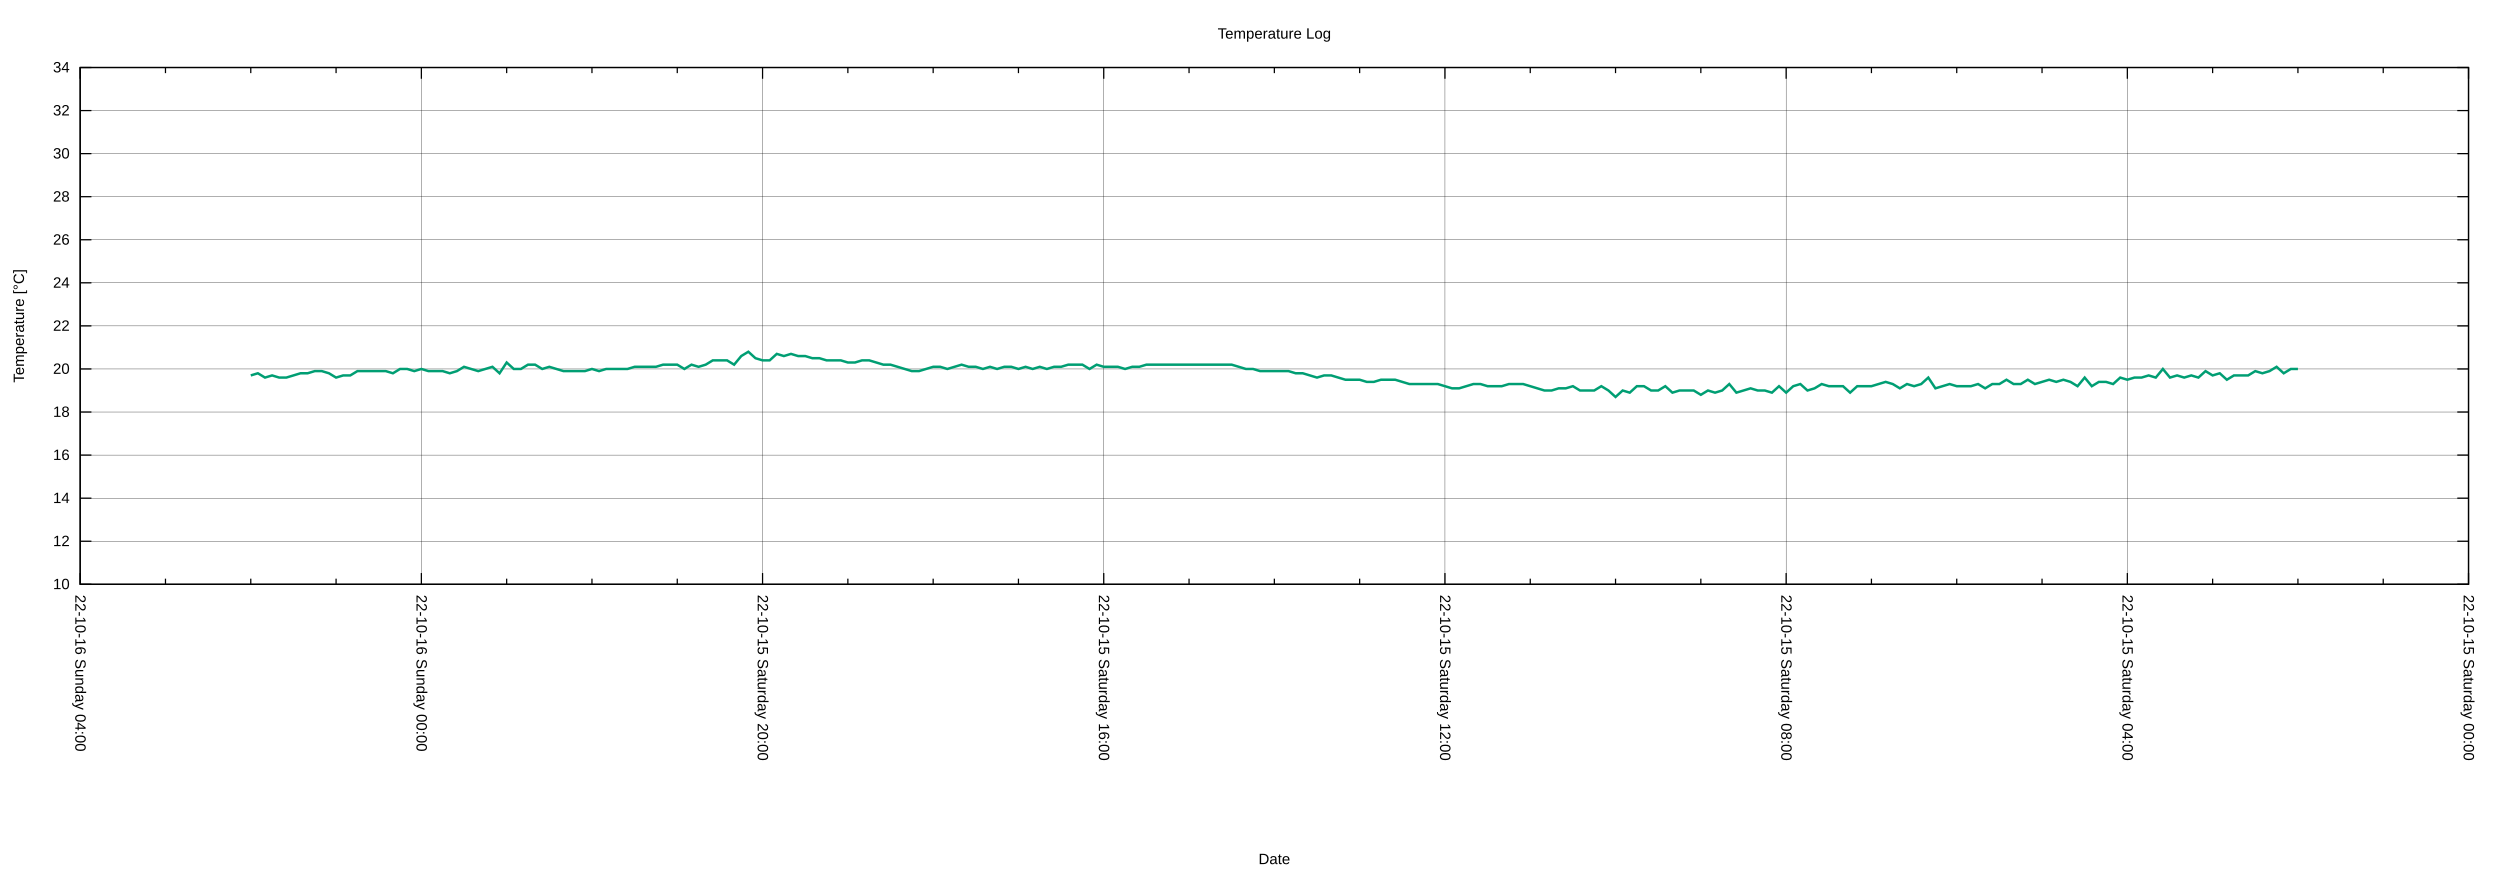
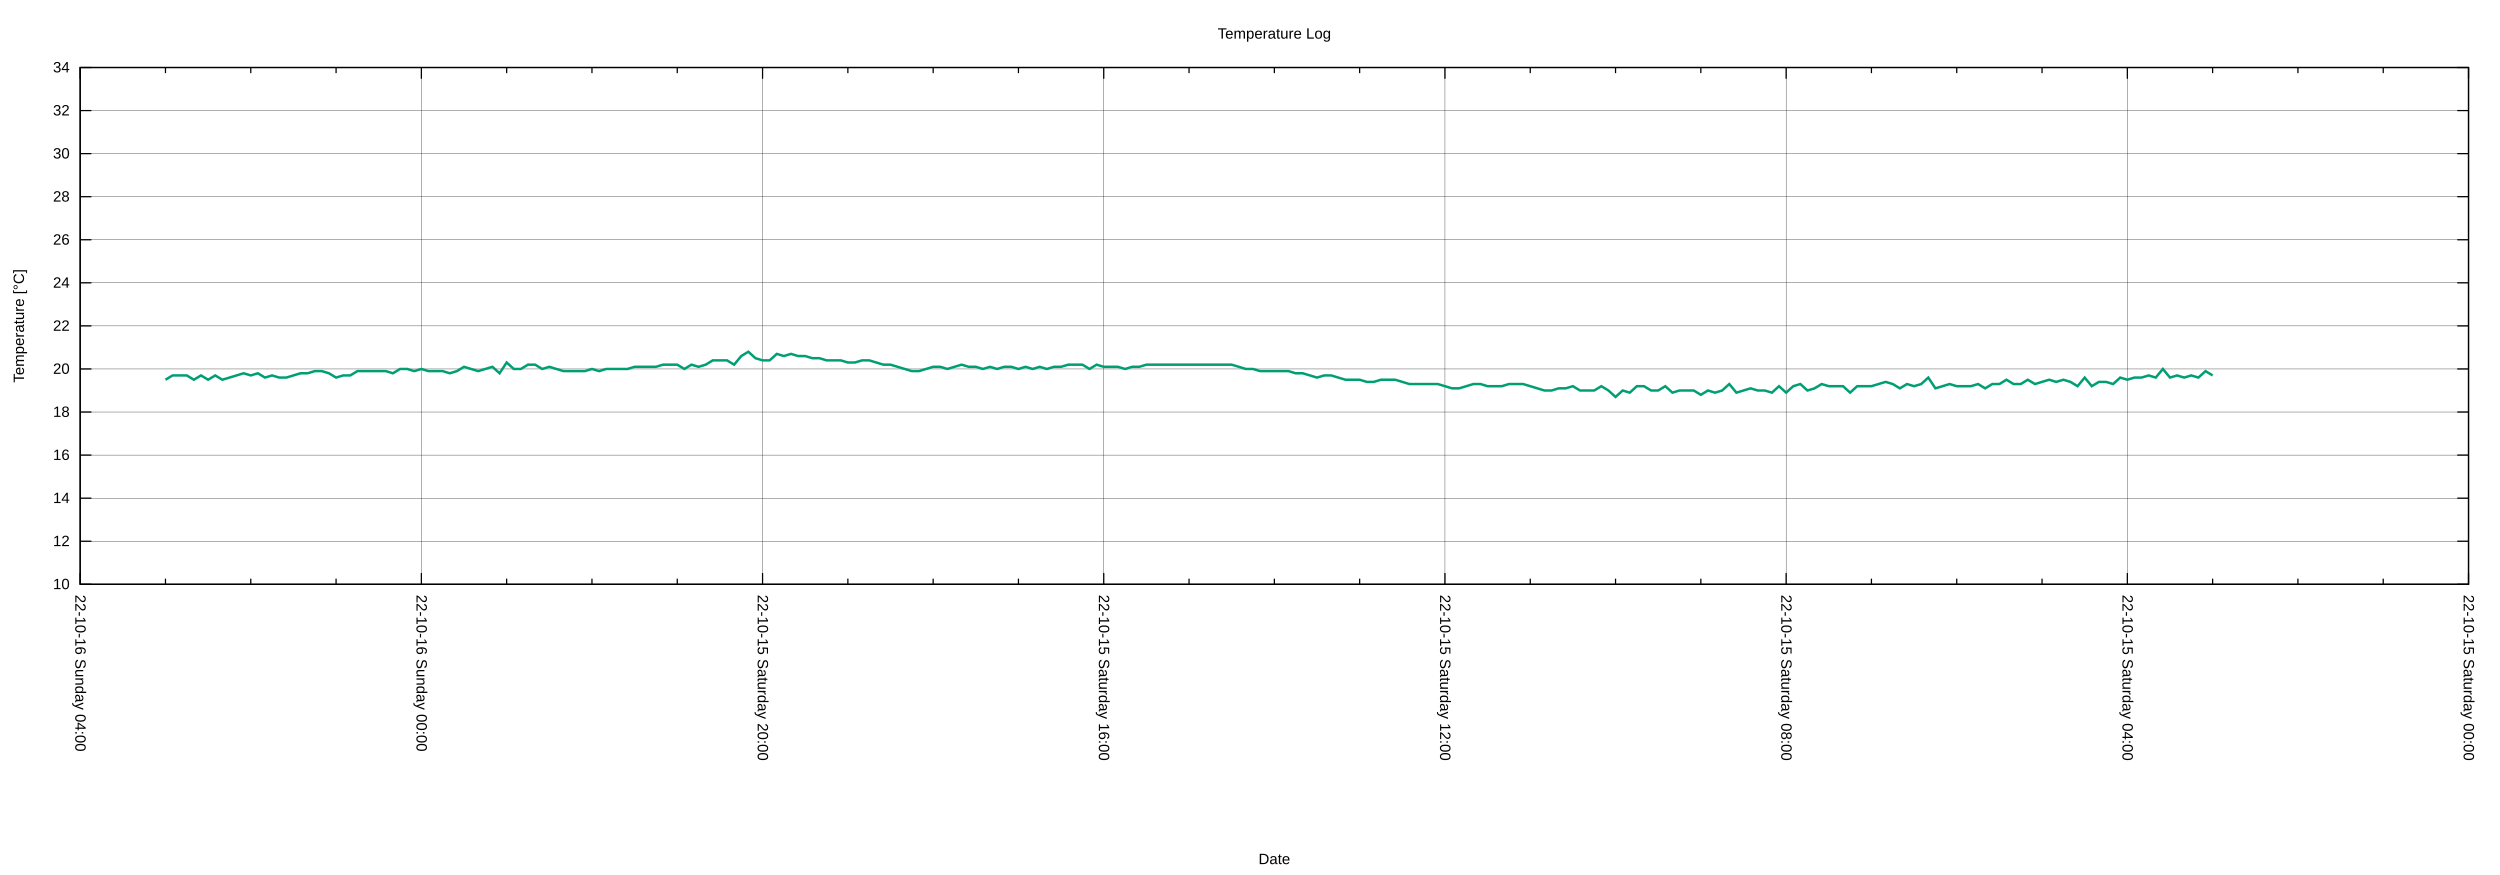
<svg xmlns="http://www.w3.org/2000/svg" xmlns:xlink="http://www.w3.org/1999/xlink" width="2000" height="700" viewBox="0 0 2000 700">
  <g id="gnuplot_canvas">
    <rect x="0" y="0" width="2000" height="700" fill="none" />
    <defs>
      <circle id="gpDot" r="0.5" stroke-width="0.5" stroke="currentColor" />
      <path id="gpPt0" stroke-width="0.222" stroke="currentColor" d="M-1,0 h2 M0,-1 v2" />
      <path id="gpPt1" stroke-width="0.222" stroke="currentColor" d="M-1,-1 L1,1 M1,-1 L-1,1" />
      <path id="gpPt2" stroke-width="0.222" stroke="currentColor" d="M-1,0 L1,0 M0,-1 L0,1 M-1,-1 L1,1 M-1,1 L1,-1" />
      <rect id="gpPt3" stroke-width="0.222" stroke="currentColor" x="-1" y="-1" width="2" height="2" />
      <rect id="gpPt4" stroke-width="0.222" stroke="currentColor" fill="currentColor" x="-1" y="-1" width="2" height="2" />
      <circle id="gpPt5" stroke-width="0.222" stroke="currentColor" cx="0" cy="0" r="1" />
      <use xlink:href="#gpPt5" id="gpPt6" fill="currentColor" stroke="none" />
      <path id="gpPt7" stroke-width="0.222" stroke="currentColor" d="M0,-1.33 L-1.33,0.67 L1.33,0.67 z" />
      <use xlink:href="#gpPt7" id="gpPt8" fill="currentColor" stroke="none" />
      <use xlink:href="#gpPt7" id="gpPt9" stroke="currentColor" transform="rotate(180)" />
      <use xlink:href="#gpPt9" id="gpPt10" fill="currentColor" stroke="none" />
      <use xlink:href="#gpPt3" id="gpPt11" stroke="currentColor" transform="rotate(45)" />
      <use xlink:href="#gpPt11" id="gpPt12" fill="currentColor" stroke="none" />
      <path id="gpPt13" stroke-width="0.222" stroke="currentColor" d="M0,1.330 L1.265,0.411 L0.782,-1.067 L-0.782,-1.076 L-1.265,0.411 z" />
      <use xlink:href="#gpPt13" id="gpPt14" fill="currentColor" stroke="none" />
      <filter id="textbox" filterUnits="objectBoundingBox" x="0" y="0" height="1" width="1">
        <feFlood flood-color="white" flood-opacity="1" result="bgnd" />
        <feComposite in="SourceGraphic" in2="bgnd" operator="atop" />
      </filter>
      <filter id="greybox" filterUnits="objectBoundingBox" x="0" y="0" height="1" width="1">
        <feFlood flood-color="lightgrey" flood-opacity="1" result="grey" />
        <feComposite in="SourceGraphic" in2="grey" operator="atop" />
      </filter>
    </defs>
    <g fill="none" color="white" stroke="currentColor" stroke-width="1.00" stroke-linecap="butt" stroke-linejoin="miter">
</g>
    <g fill="none" color="black" stroke="currentColor" stroke-width="1.00" stroke-linecap="butt" stroke-linejoin="miter">
</g>
    <g fill="none" color="black" stroke="black" stroke-width="0.25" stroke-linecap="butt" stroke-linejoin="miter">
</g>
    <g fill="none" color="black" stroke="currentColor" stroke-width="0.25" stroke-linecap="butt" stroke-linejoin="miter">
      <path stroke="black" class="gridline" d="M64.14,467.43 L1974.82,467.43  " />
    </g>
    <g fill="none" color="black" stroke="black" stroke-width="1.00" stroke-linecap="butt" stroke-linejoin="miter">
</g>
    <g fill="none" color="black" stroke="currentColor" stroke-width="1.00" stroke-linecap="butt" stroke-linejoin="miter">
      <path stroke="black" d="M64.14,467.43 L73.14,467.43 M1974.82,467.43 L1965.82,467.43  " />
      <g transform="translate(55.75,471.33)" stroke="none" fill="black" font-family="Arial" font-size="12.00" text-anchor="end">
        <text>
          <tspan font-family="Arial"> 10</tspan>
        </text>
      </g>
    </g>
    <g fill="none" color="black" stroke="currentColor" stroke-width="1.00" stroke-linecap="butt" stroke-linejoin="miter">
</g>
    <g fill="none" color="black" stroke="black" stroke-width="0.25" stroke-linecap="butt" stroke-linejoin="miter">
</g>
    <g fill="none" color="black" stroke="currentColor" stroke-width="0.25" stroke-linecap="butt" stroke-linejoin="miter">
      <path stroke="black" class="gridline" d="M64.14,432.98 L1974.82,432.98  " />
    </g>
    <g fill="none" color="black" stroke="black" stroke-width="1.00" stroke-linecap="butt" stroke-linejoin="miter">
</g>
    <g fill="none" color="black" stroke="currentColor" stroke-width="1.00" stroke-linecap="butt" stroke-linejoin="miter">
      <path stroke="black" d="M64.14,432.98 L73.14,432.98 M1974.82,432.98 L1965.82,432.98  " />
      <g transform="translate(55.75,436.88)" stroke="none" fill="black" font-family="Arial" font-size="12.00" text-anchor="end">
        <text>
          <tspan font-family="Arial"> 12</tspan>
        </text>
      </g>
    </g>
    <g fill="none" color="black" stroke="currentColor" stroke-width="1.00" stroke-linecap="butt" stroke-linejoin="miter">
</g>
    <g fill="none" color="black" stroke="black" stroke-width="0.25" stroke-linecap="butt" stroke-linejoin="miter">
</g>
    <g fill="none" color="black" stroke="currentColor" stroke-width="0.25" stroke-linecap="butt" stroke-linejoin="miter">
      <path stroke="black" class="gridline" d="M64.14,398.53 L1974.82,398.53  " />
    </g>
    <g fill="none" color="black" stroke="black" stroke-width="1.00" stroke-linecap="butt" stroke-linejoin="miter">
</g>
    <g fill="none" color="black" stroke="currentColor" stroke-width="1.00" stroke-linecap="butt" stroke-linejoin="miter">
      <path stroke="black" d="M64.14,398.53 L73.14,398.53 M1974.82,398.53 L1965.82,398.53  " />
      <g transform="translate(55.75,402.43)" stroke="none" fill="black" font-family="Arial" font-size="12.00" text-anchor="end">
        <text>
          <tspan font-family="Arial"> 14</tspan>
        </text>
      </g>
    </g>
    <g fill="none" color="black" stroke="currentColor" stroke-width="1.00" stroke-linecap="butt" stroke-linejoin="miter">
</g>
    <g fill="none" color="black" stroke="black" stroke-width="0.25" stroke-linecap="butt" stroke-linejoin="miter">
</g>
    <g fill="none" color="black" stroke="currentColor" stroke-width="0.25" stroke-linecap="butt" stroke-linejoin="miter">
      <path stroke="black" class="gridline" d="M64.14,364.07 L1974.82,364.07  " />
    </g>
    <g fill="none" color="black" stroke="black" stroke-width="1.00" stroke-linecap="butt" stroke-linejoin="miter">
</g>
    <g fill="none" color="black" stroke="currentColor" stroke-width="1.00" stroke-linecap="butt" stroke-linejoin="miter">
      <path stroke="black" d="M64.14,364.07 L73.14,364.07 M1974.82,364.07 L1965.82,364.07  " />
      <g transform="translate(55.75,367.97)" stroke="none" fill="black" font-family="Arial" font-size="12.00" text-anchor="end">
        <text>
          <tspan font-family="Arial"> 16</tspan>
        </text>
      </g>
    </g>
    <g fill="none" color="black" stroke="currentColor" stroke-width="1.00" stroke-linecap="butt" stroke-linejoin="miter">
</g>
    <g fill="none" color="black" stroke="black" stroke-width="0.25" stroke-linecap="butt" stroke-linejoin="miter">
</g>
    <g fill="none" color="black" stroke="currentColor" stroke-width="0.25" stroke-linecap="butt" stroke-linejoin="miter">
      <path stroke="black" class="gridline" d="M64.14,329.62 L1974.82,329.62  " />
    </g>
    <g fill="none" color="black" stroke="black" stroke-width="1.00" stroke-linecap="butt" stroke-linejoin="miter">
</g>
    <g fill="none" color="black" stroke="currentColor" stroke-width="1.00" stroke-linecap="butt" stroke-linejoin="miter">
      <path stroke="black" d="M64.14,329.62 L73.14,329.62 M1974.82,329.62 L1965.82,329.62  " />
      <g transform="translate(55.75,333.52)" stroke="none" fill="black" font-family="Arial" font-size="12.00" text-anchor="end">
        <text>
          <tspan font-family="Arial"> 18</tspan>
        </text>
      </g>
    </g>
    <g fill="none" color="black" stroke="currentColor" stroke-width="1.00" stroke-linecap="butt" stroke-linejoin="miter">
</g>
    <g fill="none" color="black" stroke="black" stroke-width="0.25" stroke-linecap="butt" stroke-linejoin="miter">
</g>
    <g fill="none" color="black" stroke="currentColor" stroke-width="0.25" stroke-linecap="butt" stroke-linejoin="miter">
      <path stroke="black" class="gridline" d="M64.14,295.17 L1974.82,295.17  " />
    </g>
    <g fill="none" color="black" stroke="black" stroke-width="1.00" stroke-linecap="butt" stroke-linejoin="miter">
</g>
    <g fill="none" color="black" stroke="currentColor" stroke-width="1.00" stroke-linecap="butt" stroke-linejoin="miter">
      <path stroke="black" d="M64.14,295.17 L73.14,295.17 M1974.82,295.17 L1965.82,295.17  " />
      <g transform="translate(55.75,299.07)" stroke="none" fill="black" font-family="Arial" font-size="12.00" text-anchor="end">
        <text>
          <tspan font-family="Arial"> 20</tspan>
        </text>
      </g>
    </g>
    <g fill="none" color="black" stroke="currentColor" stroke-width="1.00" stroke-linecap="butt" stroke-linejoin="miter">
</g>
    <g fill="none" color="black" stroke="black" stroke-width="0.25" stroke-linecap="butt" stroke-linejoin="miter">
</g>
    <g fill="none" color="black" stroke="currentColor" stroke-width="0.25" stroke-linecap="butt" stroke-linejoin="miter">
      <path stroke="black" class="gridline" d="M64.14,260.72 L1974.82,260.72  " />
    </g>
    <g fill="none" color="black" stroke="black" stroke-width="1.00" stroke-linecap="butt" stroke-linejoin="miter">
</g>
    <g fill="none" color="black" stroke="currentColor" stroke-width="1.00" stroke-linecap="butt" stroke-linejoin="miter">
      <path stroke="black" d="M64.14,260.72 L73.14,260.72 M1974.82,260.72 L1965.82,260.72  " />
      <g transform="translate(55.75,264.62)" stroke="none" fill="black" font-family="Arial" font-size="12.00" text-anchor="end">
        <text>
          <tspan font-family="Arial"> 22</tspan>
        </text>
      </g>
    </g>
    <g fill="none" color="black" stroke="currentColor" stroke-width="1.00" stroke-linecap="butt" stroke-linejoin="miter">
</g>
    <g fill="none" color="black" stroke="black" stroke-width="0.25" stroke-linecap="butt" stroke-linejoin="miter">
</g>
    <g fill="none" color="black" stroke="currentColor" stroke-width="0.25" stroke-linecap="butt" stroke-linejoin="miter">
      <path stroke="black" class="gridline" d="M64.14,226.27 L1974.82,226.27  " />
    </g>
    <g fill="none" color="black" stroke="black" stroke-width="1.00" stroke-linecap="butt" stroke-linejoin="miter">
</g>
    <g fill="none" color="black" stroke="currentColor" stroke-width="1.00" stroke-linecap="butt" stroke-linejoin="miter">
      <path stroke="black" d="M64.14,226.27 L73.14,226.27 M1974.82,226.27 L1965.82,226.27  " />
      <g transform="translate(55.75,230.17)" stroke="none" fill="black" font-family="Arial" font-size="12.00" text-anchor="end">
        <text>
          <tspan font-family="Arial"> 24</tspan>
        </text>
      </g>
    </g>
    <g fill="none" color="black" stroke="currentColor" stroke-width="1.00" stroke-linecap="butt" stroke-linejoin="miter">
</g>
    <g fill="none" color="black" stroke="black" stroke-width="0.25" stroke-linecap="butt" stroke-linejoin="miter">
</g>
    <g fill="none" color="black" stroke="currentColor" stroke-width="0.25" stroke-linecap="butt" stroke-linejoin="miter">
      <path stroke="black" class="gridline" d="M64.14,191.82 L1974.82,191.82  " />
    </g>
    <g fill="none" color="black" stroke="black" stroke-width="1.00" stroke-linecap="butt" stroke-linejoin="miter">
</g>
    <g fill="none" color="black" stroke="currentColor" stroke-width="1.00" stroke-linecap="butt" stroke-linejoin="miter">
      <path stroke="black" d="M64.14,191.82 L73.14,191.82 M1974.82,191.82 L1965.82,191.82  " />
      <g transform="translate(55.75,195.72)" stroke="none" fill="black" font-family="Arial" font-size="12.00" text-anchor="end">
        <text>
          <tspan font-family="Arial"> 26</tspan>
        </text>
      </g>
    </g>
    <g fill="none" color="black" stroke="currentColor" stroke-width="1.00" stroke-linecap="butt" stroke-linejoin="miter">
</g>
    <g fill="none" color="black" stroke="black" stroke-width="0.25" stroke-linecap="butt" stroke-linejoin="miter">
</g>
    <g fill="none" color="black" stroke="currentColor" stroke-width="0.25" stroke-linecap="butt" stroke-linejoin="miter">
      <path stroke="black" class="gridline" d="M64.14,157.36 L1974.82,157.36  " />
    </g>
    <g fill="none" color="black" stroke="black" stroke-width="1.00" stroke-linecap="butt" stroke-linejoin="miter">
</g>
    <g fill="none" color="black" stroke="currentColor" stroke-width="1.00" stroke-linecap="butt" stroke-linejoin="miter">
      <path stroke="black" d="M64.14,157.36 L73.14,157.36 M1974.82,157.36 L1965.82,157.36  " />
      <g transform="translate(55.75,161.26)" stroke="none" fill="black" font-family="Arial" font-size="12.00" text-anchor="end">
        <text>
          <tspan font-family="Arial"> 28</tspan>
        </text>
      </g>
    </g>
    <g fill="none" color="black" stroke="currentColor" stroke-width="1.00" stroke-linecap="butt" stroke-linejoin="miter">
</g>
    <g fill="none" color="black" stroke="black" stroke-width="0.25" stroke-linecap="butt" stroke-linejoin="miter">
</g>
    <g fill="none" color="black" stroke="currentColor" stroke-width="0.25" stroke-linecap="butt" stroke-linejoin="miter">
      <path stroke="black" class="gridline" d="M64.14,122.91 L1974.82,122.91  " />
    </g>
    <g fill="none" color="black" stroke="black" stroke-width="1.00" stroke-linecap="butt" stroke-linejoin="miter">
</g>
    <g fill="none" color="black" stroke="currentColor" stroke-width="1.00" stroke-linecap="butt" stroke-linejoin="miter">
      <path stroke="black" d="M64.14,122.91 L73.14,122.91 M1974.82,122.91 L1965.82,122.91  " />
      <g transform="translate(55.75,126.81)" stroke="none" fill="black" font-family="Arial" font-size="12.00" text-anchor="end">
        <text>
          <tspan font-family="Arial"> 30</tspan>
        </text>
      </g>
    </g>
    <g fill="none" color="black" stroke="currentColor" stroke-width="1.00" stroke-linecap="butt" stroke-linejoin="miter">
</g>
    <g fill="none" color="black" stroke="black" stroke-width="0.25" stroke-linecap="butt" stroke-linejoin="miter">
</g>
    <g fill="none" color="black" stroke="currentColor" stroke-width="0.25" stroke-linecap="butt" stroke-linejoin="miter">
      <path stroke="black" class="gridline" d="M64.14,88.46 L1974.82,88.46  " />
    </g>
    <g fill="none" color="black" stroke="black" stroke-width="1.00" stroke-linecap="butt" stroke-linejoin="miter">
</g>
    <g fill="none" color="black" stroke="currentColor" stroke-width="1.00" stroke-linecap="butt" stroke-linejoin="miter">
      <path stroke="black" d="M64.14,88.46 L73.14,88.46 M1974.82,88.46 L1965.82,88.46  " />
      <g transform="translate(55.75,92.36)" stroke="none" fill="black" font-family="Arial" font-size="12.00" text-anchor="end">
        <text>
          <tspan font-family="Arial"> 32</tspan>
        </text>
      </g>
    </g>
    <g fill="none" color="black" stroke="currentColor" stroke-width="1.00" stroke-linecap="butt" stroke-linejoin="miter">
</g>
    <g fill="none" color="black" stroke="black" stroke-width="0.25" stroke-linecap="butt" stroke-linejoin="miter">
</g>
    <g fill="none" color="black" stroke="currentColor" stroke-width="0.25" stroke-linecap="butt" stroke-linejoin="miter">
      <path stroke="black" class="gridline" d="M64.14,54.01 L1974.82,54.01  " />
    </g>
    <g fill="none" color="black" stroke="black" stroke-width="1.00" stroke-linecap="butt" stroke-linejoin="miter">
</g>
    <g fill="none" color="black" stroke="currentColor" stroke-width="1.00" stroke-linecap="butt" stroke-linejoin="miter">
      <path stroke="black" d="M64.14,54.01 L73.14,54.01 M1974.82,54.01 L1965.82,54.01  " />
      <g transform="translate(55.75,57.91)" stroke="none" fill="black" font-family="Arial" font-size="12.00" text-anchor="end">
        <text>
          <tspan font-family="Arial"> 34</tspan>
        </text>
      </g>
    </g>
    <g fill="none" color="black" stroke="currentColor" stroke-width="1.00" stroke-linecap="butt" stroke-linejoin="miter">
</g>
    <g fill="none" color="black" stroke="black" stroke-width="0.25" stroke-linecap="butt" stroke-linejoin="miter">
</g>
    <g fill="none" color="black" stroke="currentColor" stroke-width="0.25" stroke-linecap="butt" stroke-linejoin="miter">
      <path stroke="black" class="gridline" d="M1974.82,467.43 L1974.82,54.01  " />
    </g>
    <g fill="none" color="black" stroke="black" stroke-width="1.00" stroke-linecap="butt" stroke-linejoin="miter">
</g>
    <g fill="none" color="black" stroke="currentColor" stroke-width="1.00" stroke-linecap="butt" stroke-linejoin="miter">
      <path stroke="black" d="M1974.82,467.43 L1974.82,458.43 M1974.82,54.01 L1974.82,63.01  " />
      <g transform="translate(1970.92,475.82) rotate(90)" stroke="none" fill="black" font-family="Arial" font-size="12.00" text-anchor="start">
        <text>
          <tspan font-family="Arial">22-10-15 Saturday 00:00</tspan>
        </text>
      </g>
    </g>
    <g fill="none" color="black" stroke="currentColor" stroke-width="1.00" stroke-linecap="butt" stroke-linejoin="miter">
      <path stroke="black" d="M1906.58,467.43 L1906.58,462.93 M1906.58,54.01 L1906.58,58.51 M1838.34,467.43 L1838.34,462.93 M1838.34,54.01 L1838.34,58.51   M1770.10,467.43 L1770.10,462.93 M1770.10,54.01 L1770.10,58.51  " />
    </g>
    <g fill="none" color="black" stroke="black" stroke-width="0.25" stroke-linecap="butt" stroke-linejoin="miter">
</g>
    <g fill="none" color="black" stroke="currentColor" stroke-width="0.25" stroke-linecap="butt" stroke-linejoin="miter">
      <path stroke="black" class="gridline" d="M1701.87,467.43 L1701.87,54.01  " />
    </g>
    <g fill="none" color="black" stroke="black" stroke-width="1.00" stroke-linecap="butt" stroke-linejoin="miter">
</g>
    <g fill="none" color="black" stroke="currentColor" stroke-width="1.00" stroke-linecap="butt" stroke-linejoin="miter">
      <path stroke="black" d="M1701.87,467.43 L1701.87,458.43 M1701.87,54.01 L1701.87,63.01  " />
      <g transform="translate(1697.97,475.82) rotate(90)" stroke="none" fill="black" font-family="Arial" font-size="12.00" text-anchor="start">
        <text>
          <tspan font-family="Arial">22-10-15 Saturday 04:00</tspan>
        </text>
      </g>
    </g>
    <g fill="none" color="black" stroke="currentColor" stroke-width="1.00" stroke-linecap="butt" stroke-linejoin="miter">
      <path stroke="black" d="M1633.63,467.43 L1633.63,462.93 M1633.63,54.01 L1633.63,58.51 M1565.39,467.43 L1565.39,462.93 M1565.39,54.01 L1565.39,58.51   M1497.15,467.43 L1497.15,462.93 M1497.15,54.01 L1497.15,58.51  " />
    </g>
    <g fill="none" color="black" stroke="black" stroke-width="0.25" stroke-linecap="butt" stroke-linejoin="miter">
</g>
    <g fill="none" color="black" stroke="currentColor" stroke-width="0.25" stroke-linecap="butt" stroke-linejoin="miter">
      <path stroke="black" class="gridline" d="M1428.91,467.43 L1428.91,54.01  " />
    </g>
    <g fill="none" color="black" stroke="black" stroke-width="1.00" stroke-linecap="butt" stroke-linejoin="miter">
</g>
    <g fill="none" color="black" stroke="currentColor" stroke-width="1.00" stroke-linecap="butt" stroke-linejoin="miter">
      <path stroke="black" d="M1428.91,467.43 L1428.91,458.43 M1428.91,54.01 L1428.91,63.01  " />
      <g transform="translate(1425.01,475.82) rotate(90)" stroke="none" fill="black" font-family="Arial" font-size="12.00" text-anchor="start">
        <text>
          <tspan font-family="Arial">22-10-15 Saturday 08:00</tspan>
        </text>
      </g>
    </g>
    <g fill="none" color="black" stroke="currentColor" stroke-width="1.00" stroke-linecap="butt" stroke-linejoin="miter">
      <path stroke="black" d="M1360.67,467.43 L1360.67,462.93 M1360.67,54.01 L1360.67,58.51 M1292.43,467.43 L1292.43,462.93 M1292.43,54.01 L1292.43,58.51   M1224.20,467.43 L1224.20,462.93 M1224.20,54.01 L1224.20,58.51  " />
    </g>
    <g fill="none" color="black" stroke="black" stroke-width="0.25" stroke-linecap="butt" stroke-linejoin="miter">
</g>
    <g fill="none" color="black" stroke="currentColor" stroke-width="0.25" stroke-linecap="butt" stroke-linejoin="miter">
      <path stroke="black" class="gridline" d="M1155.96,467.43 L1155.96,54.01  " />
    </g>
    <g fill="none" color="black" stroke="black" stroke-width="1.00" stroke-linecap="butt" stroke-linejoin="miter">
</g>
    <g fill="none" color="black" stroke="currentColor" stroke-width="1.00" stroke-linecap="butt" stroke-linejoin="miter">
      <path stroke="black" d="M1155.96,467.43 L1155.96,458.43 M1155.96,54.01 L1155.96,63.01  " />
      <g transform="translate(1152.06,475.82) rotate(90)" stroke="none" fill="black" font-family="Arial" font-size="12.00" text-anchor="start">
        <text>
          <tspan font-family="Arial">22-10-15 Saturday 12:00</tspan>
        </text>
      </g>
    </g>
    <g fill="none" color="black" stroke="currentColor" stroke-width="1.00" stroke-linecap="butt" stroke-linejoin="miter">
      <path stroke="black" d="M1087.72,467.43 L1087.72,462.93 M1087.72,54.01 L1087.72,58.51 M1019.48,467.43 L1019.48,462.93 M1019.48,54.01 L1019.48,58.51   M951.24,467.43 L951.24,462.93 M951.24,54.01 L951.24,58.51  " />
    </g>
    <g fill="none" color="black" stroke="black" stroke-width="0.25" stroke-linecap="butt" stroke-linejoin="miter">
</g>
    <g fill="none" color="black" stroke="currentColor" stroke-width="0.25" stroke-linecap="butt" stroke-linejoin="miter">
      <path stroke="black" class="gridline" d="M883.00,467.43 L883.00,54.01  " />
    </g>
    <g fill="none" color="black" stroke="black" stroke-width="1.00" stroke-linecap="butt" stroke-linejoin="miter">
</g>
    <g fill="none" color="black" stroke="currentColor" stroke-width="1.00" stroke-linecap="butt" stroke-linejoin="miter">
      <path stroke="black" d="M883.00,467.43 L883.00,458.43 M883.00,54.01 L883.00,63.01  " />
      <g transform="translate(879.10,475.82) rotate(90)" stroke="none" fill="black" font-family="Arial" font-size="12.00" text-anchor="start">
        <text>
          <tspan font-family="Arial">22-10-15 Saturday 16:00</tspan>
        </text>
      </g>
    </g>
    <g fill="none" color="black" stroke="currentColor" stroke-width="1.00" stroke-linecap="butt" stroke-linejoin="miter">
      <path stroke="black" d="M814.76,467.43 L814.76,462.93 M814.76,54.01 L814.76,58.51 M746.53,467.43 L746.53,462.93 M746.53,54.01 L746.53,58.51   M678.29,467.43 L678.29,462.93 M678.29,54.01 L678.29,58.51  " />
    </g>
    <g fill="none" color="black" stroke="black" stroke-width="0.25" stroke-linecap="butt" stroke-linejoin="miter">
</g>
    <g fill="none" color="black" stroke="currentColor" stroke-width="0.25" stroke-linecap="butt" stroke-linejoin="miter">
      <path stroke="black" class="gridline" d="M610.05,467.43 L610.05,54.01  " />
    </g>
    <g fill="none" color="black" stroke="black" stroke-width="1.00" stroke-linecap="butt" stroke-linejoin="miter">
</g>
    <g fill="none" color="black" stroke="currentColor" stroke-width="1.00" stroke-linecap="butt" stroke-linejoin="miter">
      <path stroke="black" d="M610.05,467.43 L610.05,458.43 M610.05,54.01 L610.05,63.01  " />
      <g transform="translate(606.15,475.82) rotate(90)" stroke="none" fill="black" font-family="Arial" font-size="12.00" text-anchor="start">
        <text>
          <tspan font-family="Arial">22-10-15 Saturday 20:00</tspan>
        </text>
      </g>
    </g>
    <g fill="none" color="black" stroke="currentColor" stroke-width="1.00" stroke-linecap="butt" stroke-linejoin="miter">
      <path stroke="black" d="M541.81,467.43 L541.81,462.93 M541.81,54.01 L541.81,58.51 M473.57,467.43 L473.57,462.93 M473.57,54.01 L473.57,58.51   M405.33,467.43 L405.33,462.93 M405.33,54.01 L405.33,58.51  " />
    </g>
    <g fill="none" color="black" stroke="black" stroke-width="0.25" stroke-linecap="butt" stroke-linejoin="miter">
</g>
    <g fill="none" color="black" stroke="currentColor" stroke-width="0.25" stroke-linecap="butt" stroke-linejoin="miter">
      <path stroke="black" class="gridline" d="M337.09,467.43 L337.09,54.01  " />
    </g>
    <g fill="none" color="black" stroke="black" stroke-width="1.00" stroke-linecap="butt" stroke-linejoin="miter">
</g>
    <g fill="none" color="black" stroke="currentColor" stroke-width="1.00" stroke-linecap="butt" stroke-linejoin="miter">
      <path stroke="black" d="M337.09,467.43 L337.09,458.43 M337.09,54.01 L337.09,63.01  " />
      <g transform="translate(333.19,475.82) rotate(90)" stroke="none" fill="black" font-family="Arial" font-size="12.00" text-anchor="start">
        <text>
          <tspan font-family="Arial">22-10-16 Sunday 00:00</tspan>
        </text>
      </g>
    </g>
    <g fill="none" color="black" stroke="currentColor" stroke-width="1.00" stroke-linecap="butt" stroke-linejoin="miter">
      <path stroke="black" d="M268.86,467.43 L268.86,462.93 M268.86,54.01 L268.86,58.51 M200.62,467.43 L200.62,462.93 M200.62,54.01 L200.62,58.51   M132.38,467.43 L132.38,462.93 M132.38,54.01 L132.38,58.51  " />
    </g>
    <g fill="none" color="black" stroke="black" stroke-width="0.25" stroke-linecap="butt" stroke-linejoin="miter">
</g>
    <g fill="none" color="black" stroke="currentColor" stroke-width="0.25" stroke-linecap="butt" stroke-linejoin="miter">
      <path stroke="black" class="gridline" d="M64.14,467.43 L64.14,54.01  " />
    </g>
    <g fill="none" color="black" stroke="black" stroke-width="1.00" stroke-linecap="butt" stroke-linejoin="miter">
</g>
    <g fill="none" color="black" stroke="currentColor" stroke-width="1.00" stroke-linecap="butt" stroke-linejoin="miter">
      <path stroke="black" d="M64.14,467.43 L64.14,458.43 M64.14,54.01 L64.14,63.01  " />
      <g transform="translate(60.24,475.82) rotate(90)" stroke="none" fill="black" font-family="Arial" font-size="12.00" text-anchor="start">
        <text>
          <tspan font-family="Arial">22-10-16 Sunday 04:00</tspan>
        </text>
      </g>
    </g>
    <g fill="none" color="black" stroke="currentColor" stroke-width="1.00" stroke-linecap="butt" stroke-linejoin="miter">
</g>
    <g fill="none" color="black" stroke="currentColor" stroke-width="1.00" stroke-linecap="butt" stroke-linejoin="miter">
      <path stroke="black" d="M64.14,54.01 L64.14,467.43 L1974.82,467.43 L1974.82,54.01 L64.14,54.01 Z  " />
    </g>
    <g fill="none" color="black" stroke="currentColor" stroke-width="1.00" stroke-linecap="butt" stroke-linejoin="miter">
      <g transform="translate(19.18,260.72) rotate(270)" stroke="none" fill="black" font-family="Arial" font-size="12.00" text-anchor="middle">
        <text>
          <tspan font-family="Arial">Temperature [°C]</tspan>
        </text>
      </g>
    </g>
    <g fill="none" color="black" stroke="currentColor" stroke-width="1.00" stroke-linecap="butt" stroke-linejoin="miter">
      <g transform="translate(1019.48,691.30)" stroke="none" fill="black" font-family="Arial" font-size="12.00" text-anchor="middle">
        <text>
          <tspan font-family="Arial">Date</tspan>
        </text>
      </g>
    </g>
    <g fill="none" color="black" stroke="currentColor" stroke-width="1.00" stroke-linecap="butt" stroke-linejoin="miter">
</g>
    <g id="gnuplot_plot_1">
      <g fill="none" color="white" stroke="currentColor" stroke-width="2.00" stroke-linecap="butt" stroke-linejoin="miter">
</g>
      <g fill="none" color="black" stroke="currentColor" stroke-width="2.00" stroke-linecap="butt" stroke-linejoin="miter">
-         <path stroke="rgb(  0, 158, 115)" d="M200.62,300.34 L206.30,298.62 L211.99,302.06 L217.68,300.34 L223.36,302.06 L229.05,302.06 L234.74,300.34 L240.42,298.62   L246.11,298.62 L251.80,296.89 L257.48,296.89 L263.17,298.62 L268.86,302.06 L274.54,300.34 L280.23,300.34 L285.92,296.89   L291.60,296.89 L297.29,296.89 L302.98,296.89 L308.66,296.89 L314.35,298.62 L320.03,295.17 L325.72,295.17 L331.41,296.89   L337.09,295.17 L342.78,296.89 L348.47,296.89 L354.15,296.89 L359.84,298.62 L365.53,296.89 L371.21,293.45 L376.90,295.17   L382.59,296.89 L388.27,295.17 L393.96,293.45 L399.65,298.62 L405.33,290.00 L411.02,295.17 L416.71,295.17 L422.39,291.73   L428.08,291.73 L433.77,295.17 L439.45,293.45 L445.14,295.17 L450.83,296.89 L456.51,296.89 L462.20,296.89 L467.88,296.89   L473.57,295.17 L479.26,296.89 L484.94,295.17 L490.63,295.17 L496.32,295.17 L502.00,295.17 L507.69,293.45 L513.38,293.45   L519.06,293.45 L524.75,293.45 L530.44,291.73 L536.12,291.73 L541.81,291.73 L547.50,295.17 L553.18,291.73 L558.87,293.45   L564.56,291.73 L570.24,288.28 L575.93,288.28 L581.62,288.28 L587.30,291.73 L592.99,284.84 L598.68,281.39 L604.36,286.56   L610.05,288.28 L615.74,288.28 L621.42,283.11 L627.11,284.84 L632.79,283.11 L638.48,284.84 L644.17,284.84 L649.85,286.56   L655.54,286.56 L661.23,288.28 L666.91,288.28 L672.60,288.28 L678.29,290.00 L683.97,290.00 L689.66,288.28 L695.35,288.28   L701.03,290.00 L706.72,291.73 L712.41,291.73 L718.09,293.45 L723.78,295.17 L729.47,296.89 L735.15,296.89 L740.84,295.17   L746.53,293.45 L752.21,293.45 L757.90,295.17 L763.59,293.45 L769.27,291.73 L774.96,293.45 L780.65,293.45 L786.33,295.17   L792.02,293.45 L797.70,295.17 L803.39,293.45 L809.08,293.45 L814.76,295.17 L820.45,293.45 L826.14,295.17 L831.82,293.45   L837.51,295.17 L843.20,293.45 L848.88,293.45 L854.57,291.73 L860.26,291.73 L865.94,291.73 L871.63,295.17 L877.32,291.73   L883.00,293.45 L888.69,293.45 L894.38,293.45 L900.06,295.17 L905.75,293.45 L911.44,293.45 L917.12,291.73 L922.81,291.73   L928.50,291.73 L934.18,291.73 L939.87,291.73 L945.55,291.73 L951.24,291.73 L956.93,291.73 L962.61,291.73 L968.30,291.73   L973.99,291.73 L979.67,291.73 L985.36,291.73 L991.05,293.45 L996.73,295.17 L1002.42,295.17 L1008.11,296.89 L1013.79,296.89   L1019.48,296.89 L1025.17,296.89 L1030.85,296.89 L1036.54,298.62 L1042.23,298.62 L1047.91,300.34 L1053.60,302.06 L1059.29,300.34   L1064.97,300.34 L1070.66,302.06 L1076.35,303.78 L1082.03,303.78 L1087.72,303.78 L1093.41,305.51 L1099.09,305.51 L1104.78,303.78   L1110.46,303.78 L1116.15,303.78 L1121.84,305.51 L1127.52,307.23 L1133.21,307.23 L1138.90,307.23 L1144.58,307.23 L1150.27,307.23   L1155.96,308.95 L1161.64,310.67 L1167.33,310.67 L1173.02,308.95 L1178.70,307.23 L1184.39,307.23 L1190.08,308.95 L1195.76,308.95   L1201.45,308.95 L1207.14,307.23 L1212.82,307.23 L1218.51,307.23 L1224.20,308.95 L1229.88,310.67 L1235.57,312.40 L1241.26,312.40   L1246.94,310.67 L1252.63,310.67 L1258.32,308.95 L1264.00,312.40 L1269.69,312.40 L1275.37,312.40 L1281.06,308.95 L1286.75,312.40   L1292.43,317.57 L1298.12,312.40 L1303.81,314.12 L1309.49,308.95 L1315.18,308.95 L1320.87,312.40 L1326.55,312.40 L1332.24,308.95   L1337.93,314.12 L1343.61,312.40 L1349.30,312.40 L1354.99,312.40 L1360.67,315.84 L1366.36,312.40 L1372.05,314.12 L1377.73,312.40   L1383.42,307.23 L1389.11,314.12 L1394.79,312.40 L1400.48,310.67 L1406.17,312.40 L1411.85,312.40 L1417.54,314.12 L1423.22,308.95   L1428.91,314.12 L1434.60,308.95 L1440.28,307.23 L1445.97,312.40 L1451.66,310.67 L1457.34,307.23 L1463.03,308.95 L1468.72,308.95   L1474.40,308.95 L1480.09,314.12 L1485.78,308.95 L1491.46,308.95 L1497.15,308.95 L1502.84,307.23 L1508.52,305.51 L1514.21,307.23   L1519.90,310.67 L1525.58,307.23 L1531.27,308.95 L1536.96,307.23 L1542.64,302.06 L1548.33,310.67 L1554.02,308.95 L1559.70,307.23   L1565.39,308.95 L1571.08,308.95 L1576.76,308.95 L1582.45,307.23 L1588.13,310.67 L1593.82,307.23 L1599.51,307.23 L1605.19,303.78   L1610.88,307.23 L1616.57,307.23 L1622.25,303.78 L1627.94,307.23 L1633.63,305.51 L1639.31,303.78 L1645.00,305.51 L1650.69,303.78   L1656.37,305.51 L1662.06,308.95 L1667.75,302.06 L1673.43,308.95 L1679.12,305.51 L1684.81,305.51 L1690.49,307.23 L1696.18,302.06   L1701.87,303.78 L1707.55,302.06 L1713.24,302.06 L1718.93,300.34 L1724.61,302.06 L1730.30,295.17 L1735.99,302.06 L1741.67,300.34   L1747.36,302.06 L1753.04,300.34 L1758.73,302.06 L1764.42,296.89 L1770.10,300.34 L1775.79,298.62 L1781.48,303.78 L1787.16,300.34   L1792.85,300.34 L1798.54,300.34 L1804.22,296.89 L1809.91,298.62 L1815.60,296.89 L1821.28,293.45 L1826.97,298.62 L1832.66,295.17   L1838.34,295.17  " />
+         <path stroke="rgb(  0, 158, 115)" d="M132.38,303.78 L138.07,300.34 L143.75,300.34 L149.44,300.34 L155.12,303.78 L160.81,300.34 L166.50,303.78 L172.18,300.34   L177.87,303.78 L183.56,302.06 L189.24,300.34 L194.93,298.62 L200.62,300.34 L206.30,298.62 L211.99,302.06 L217.68,300.34   L223.36,302.06 L229.05,302.06 L234.74,300.34 L240.42,298.62 L246.11,298.62 L251.80,296.89 L257.48,296.89 L263.17,298.62   L268.86,302.06 L274.54,300.34 L280.23,300.34 L285.92,296.89 L291.60,296.89 L297.29,296.89 L302.98,296.89 L308.66,296.89   L314.35,298.62 L320.03,295.17 L325.72,295.17 L331.41,296.89 L337.09,295.17 L342.78,296.89 L348.47,296.89 L354.15,296.89   L359.84,298.62 L365.53,296.89 L371.21,293.45 L376.90,295.17 L382.59,296.89 L388.27,295.17 L393.96,293.45 L399.65,298.62   L405.33,290.00 L411.02,295.17 L416.71,295.17 L422.39,291.73 L428.08,291.73 L433.77,295.17 L439.45,293.45 L445.14,295.17   L450.83,296.89 L456.51,296.89 L462.20,296.89 L467.88,296.89 L473.57,295.17 L479.26,296.89 L484.94,295.17 L490.63,295.17   L496.32,295.17 L502.00,295.17 L507.69,293.45 L513.38,293.45 L519.06,293.45 L524.75,293.45 L530.44,291.73 L536.12,291.73   L541.81,291.73 L547.50,295.17 L553.18,291.73 L558.87,293.45 L564.56,291.73 L570.24,288.28 L575.93,288.28 L581.62,288.28   L587.30,291.73 L592.99,284.84 L598.68,281.39 L604.36,286.56 L610.05,288.28 L615.74,288.28 L621.42,283.11 L627.11,284.84   L632.79,283.11 L638.48,284.84 L644.17,284.84 L649.85,286.56 L655.54,286.56 L661.23,288.28 L666.91,288.28 L672.60,288.28   L678.29,290.00 L683.97,290.00 L689.66,288.28 L695.35,288.28 L701.03,290.00 L706.72,291.73 L712.41,291.73 L718.09,293.45   L723.78,295.17 L729.47,296.89 L735.15,296.89 L740.84,295.17 L746.53,293.45 L752.21,293.45 L757.90,295.17 L763.59,293.45   L769.27,291.73 L774.96,293.45 L780.65,293.45 L786.33,295.17 L792.02,293.45 L797.70,295.17 L803.39,293.45 L809.08,293.45   L814.76,295.17 L820.45,293.45 L826.14,295.17 L831.82,293.45 L837.51,295.17 L843.20,293.45 L848.88,293.45 L854.57,291.73   L860.26,291.73 L865.94,291.73 L871.63,295.17 L877.32,291.73 L883.00,293.45 L888.69,293.45 L894.38,293.45 L900.06,295.17   L905.75,293.45 L911.44,293.45 L917.12,291.73 L922.81,291.73 L928.50,291.73 L934.18,291.73 L939.87,291.73 L945.55,291.73   L951.24,291.73 L956.93,291.73 L962.61,291.73 L968.30,291.73 L973.99,291.73 L979.67,291.73 L985.36,291.73 L991.05,293.45   L996.73,295.17 L1002.42,295.17 L1008.11,296.89 L1013.79,296.89 L1019.48,296.89 L1025.17,296.89 L1030.85,296.89 L1036.54,298.62   L1042.23,298.62 L1047.91,300.34 L1053.60,302.06 L1059.29,300.34 L1064.97,300.34 L1070.66,302.06 L1076.35,303.78 L1082.03,303.78   L1087.72,303.78 L1093.41,305.51 L1099.09,305.51 L1104.78,303.78 L1110.46,303.78 L1116.15,303.78 L1121.84,305.51 L1127.52,307.23   L1133.21,307.23 L1138.90,307.23 L1144.58,307.23 L1150.27,307.23 L1155.96,308.95 L1161.64,310.67 L1167.33,310.67 L1173.02,308.95   L1178.70,307.23 L1184.39,307.23 L1190.08,308.95 L1195.76,308.95 L1201.45,308.95 L1207.14,307.23 L1212.82,307.23 L1218.51,307.23   L1224.20,308.95 L1229.88,310.67 L1235.57,312.40 L1241.26,312.40 L1246.94,310.67 L1252.63,310.67 L1258.32,308.95 L1264.00,312.40   L1269.69,312.40 L1275.37,312.40 L1281.06,308.95 L1286.75,312.40 L1292.43,317.57 L1298.12,312.40 L1303.81,314.12 L1309.49,308.95   L1315.18,308.95 L1320.87,312.40 L1326.55,312.40 L1332.24,308.95 L1337.93,314.12 L1343.61,312.40 L1349.30,312.40 L1354.99,312.40   L1360.67,315.84 L1366.36,312.40 L1372.05,314.12 L1377.73,312.40 L1383.42,307.23 L1389.11,314.12 L1394.79,312.40 L1400.48,310.67   L1406.17,312.40 L1411.85,312.40 L1417.54,314.12 L1423.22,308.95 L1428.91,314.12 L1434.60,308.95 L1440.28,307.23 L1445.97,312.40   L1451.66,310.67 L1457.34,307.23 L1463.03,308.95 L1468.72,308.95 L1474.40,308.95 L1480.09,314.12 L1485.78,308.95 L1491.46,308.95   L1497.15,308.95 L1502.84,307.23 L1508.52,305.51 L1514.21,307.23 L1519.90,310.67 L1525.58,307.23 L1531.27,308.95 L1536.96,307.23   L1542.64,302.06 L1548.33,310.67 L1554.02,308.95 L1559.70,307.23 L1565.39,308.95 L1571.08,308.95 L1576.76,308.95 L1582.45,307.23   L1588.13,310.67 L1593.82,307.23 L1599.51,307.23 L1605.19,303.78 L1610.88,307.23 L1616.57,307.23 L1622.25,303.78 L1627.94,307.23   L1633.63,305.51 L1639.31,303.78 L1645.00,305.51 L1650.69,303.78 L1656.37,305.51 L1662.06,308.95 L1667.75,302.06 L1673.43,308.95   L1679.12,305.51 L1684.81,305.51 L1690.49,307.23 L1696.18,302.06 L1701.87,303.78 L1707.55,302.06 L1713.24,302.06 L1718.93,300.34   L1724.61,302.06 L1730.30,295.17 L1735.99,302.06 L1741.67,300.34 L1747.36,302.06 L1753.04,300.34 L1758.73,302.06 L1764.42,296.89   L1770.10,300.34  " />
      </g>
    </g>
    <g fill="none" color="black" stroke="currentColor" stroke-width="2.00" stroke-linecap="butt" stroke-linejoin="miter">
</g>
    <g fill="none" color="black" stroke="black" stroke-width="1.00" stroke-linecap="butt" stroke-linejoin="miter">
</g>
    <g fill="none" color="black" stroke="currentColor" stroke-width="1.00" stroke-linecap="butt" stroke-linejoin="miter">
      <path stroke="black" d="M64.14,54.01 L64.14,467.43 L1974.82,467.43 L1974.82,54.01 L64.14,54.01 Z  " />
    </g>
    <g fill="none" color="black" stroke="currentColor" stroke-width="1.00" stroke-linecap="butt" stroke-linejoin="miter">
      <g transform="translate(1019.48,30.91)" stroke="none" fill="black" font-family="Arial" font-size="12.00" text-anchor="middle">
        <text>
          <tspan font-family="Arial">Temperature Log</tspan>
        </text>
      </g>
    </g>
    <g fill="none" color="black" stroke="currentColor" stroke-width="1.00" stroke-linecap="butt" stroke-linejoin="miter">
</g>
  </g>
</svg>
